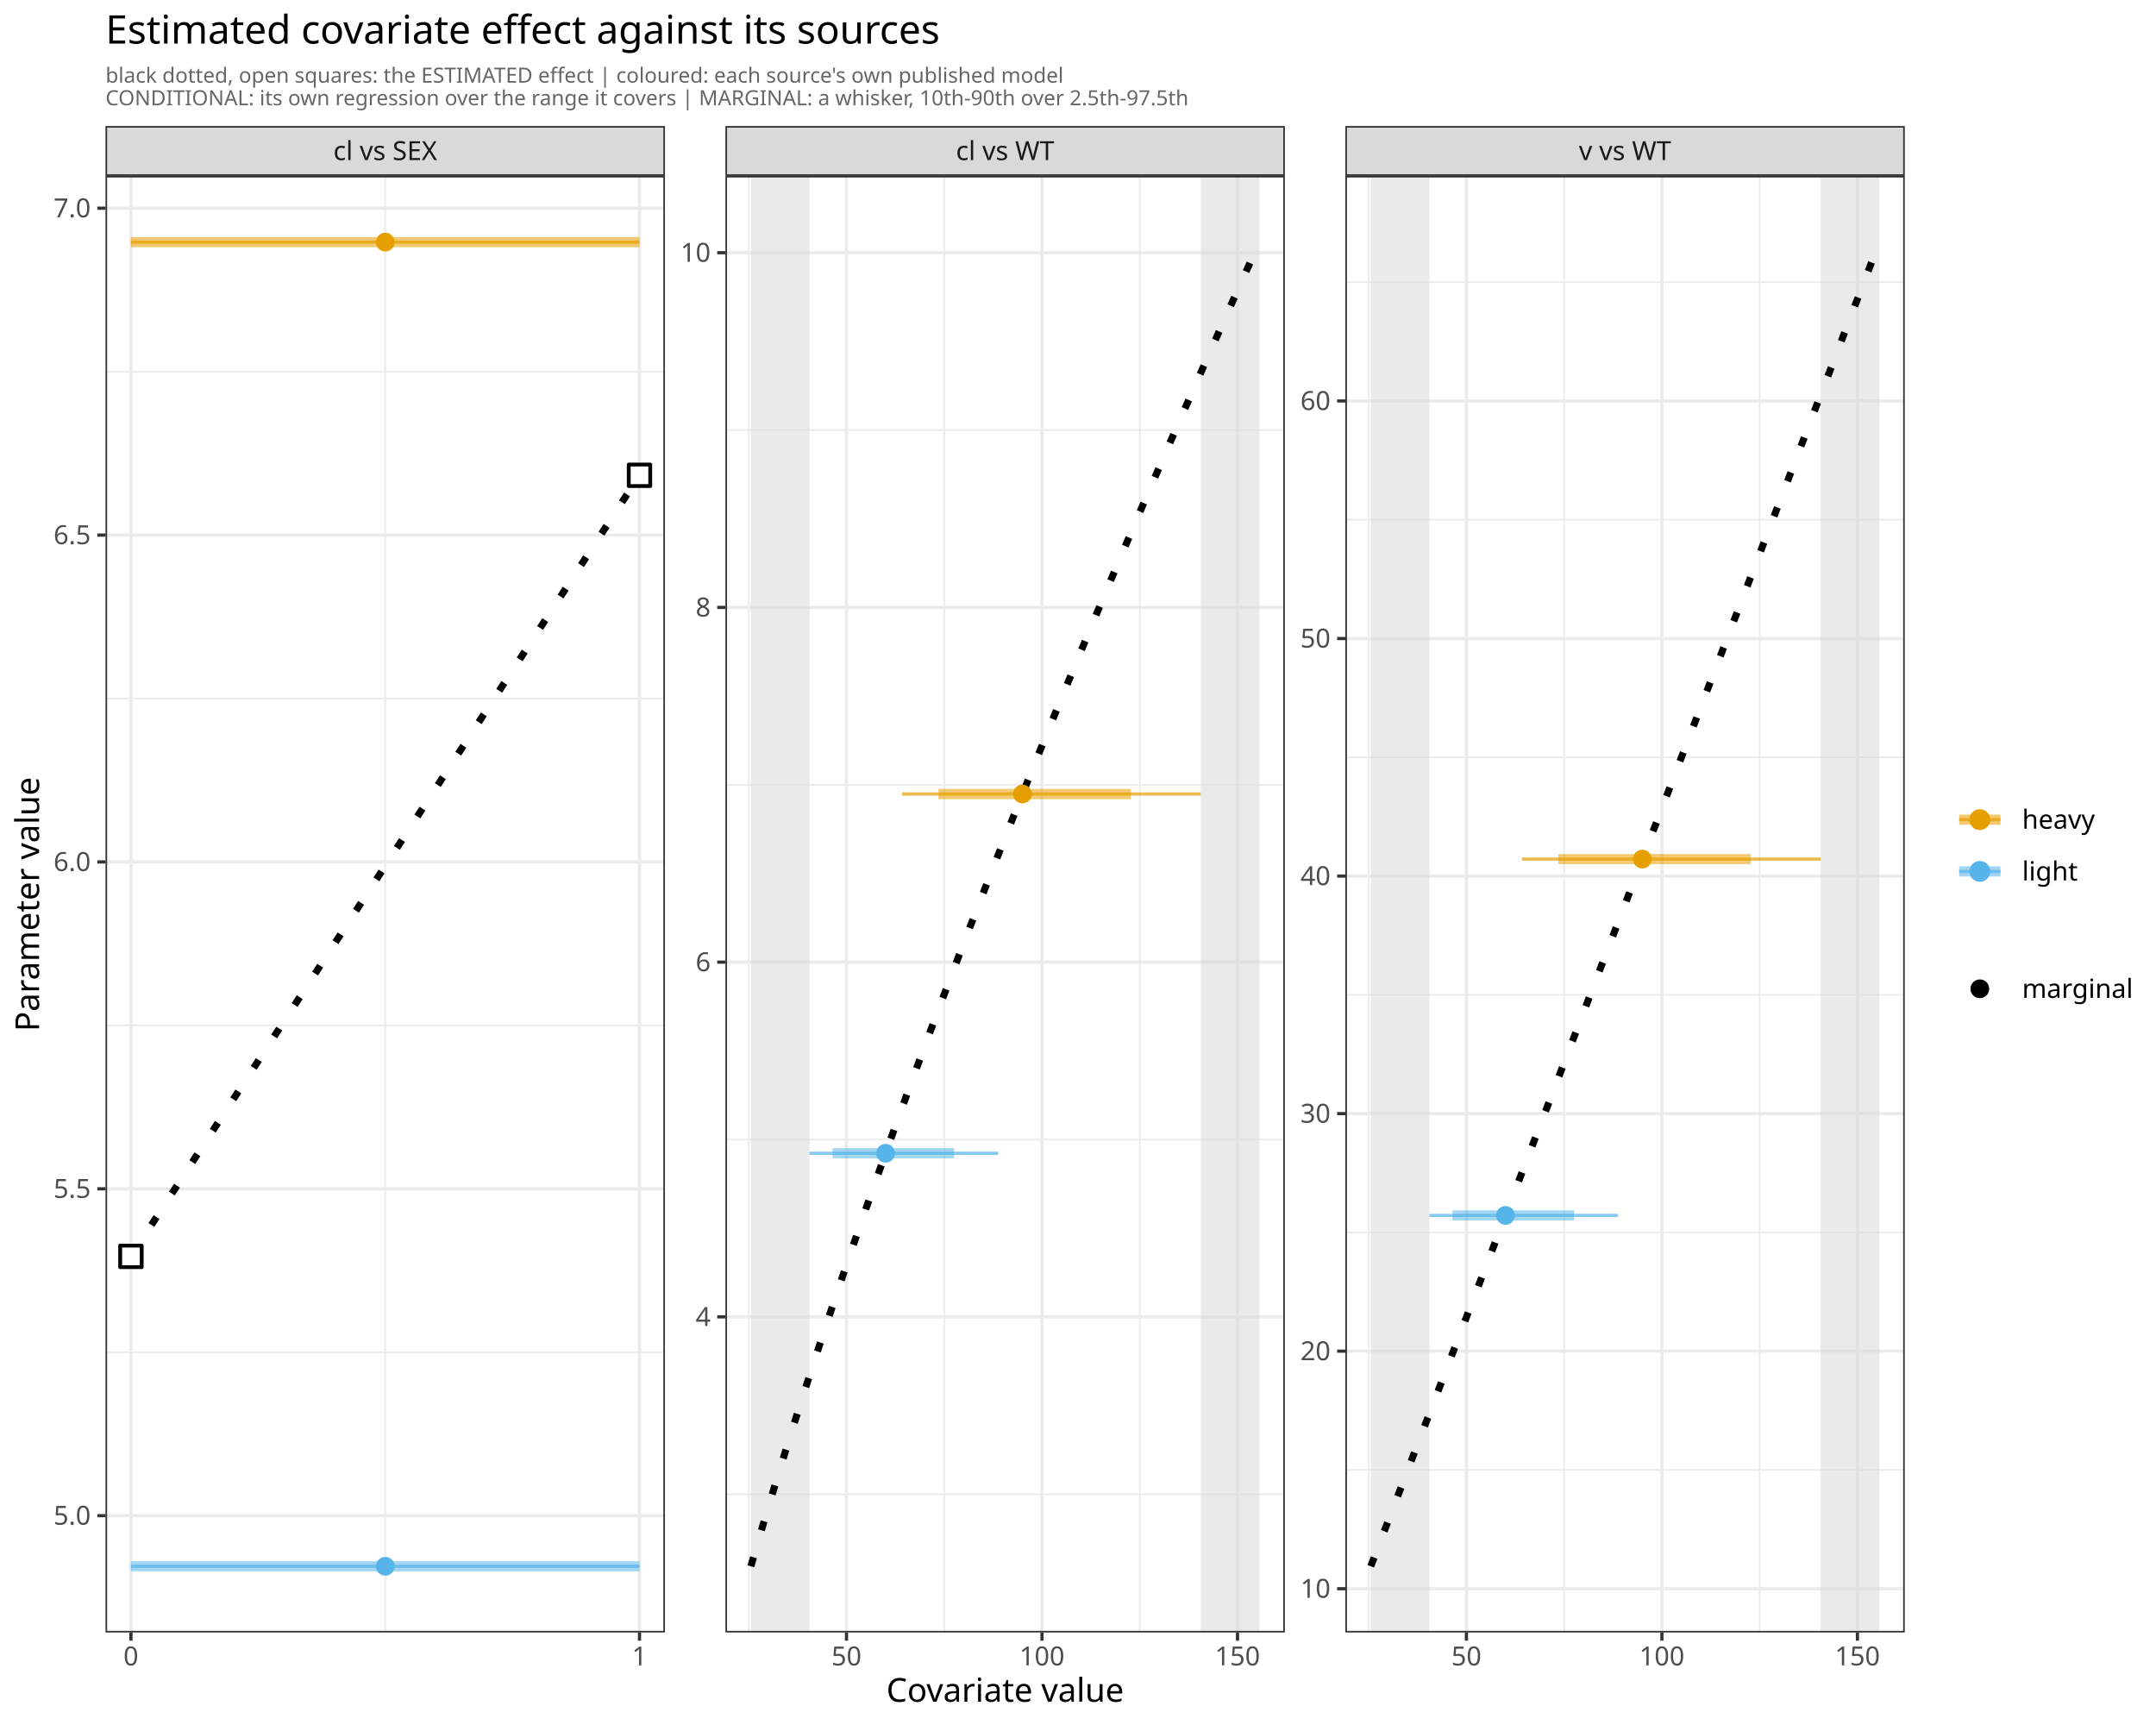
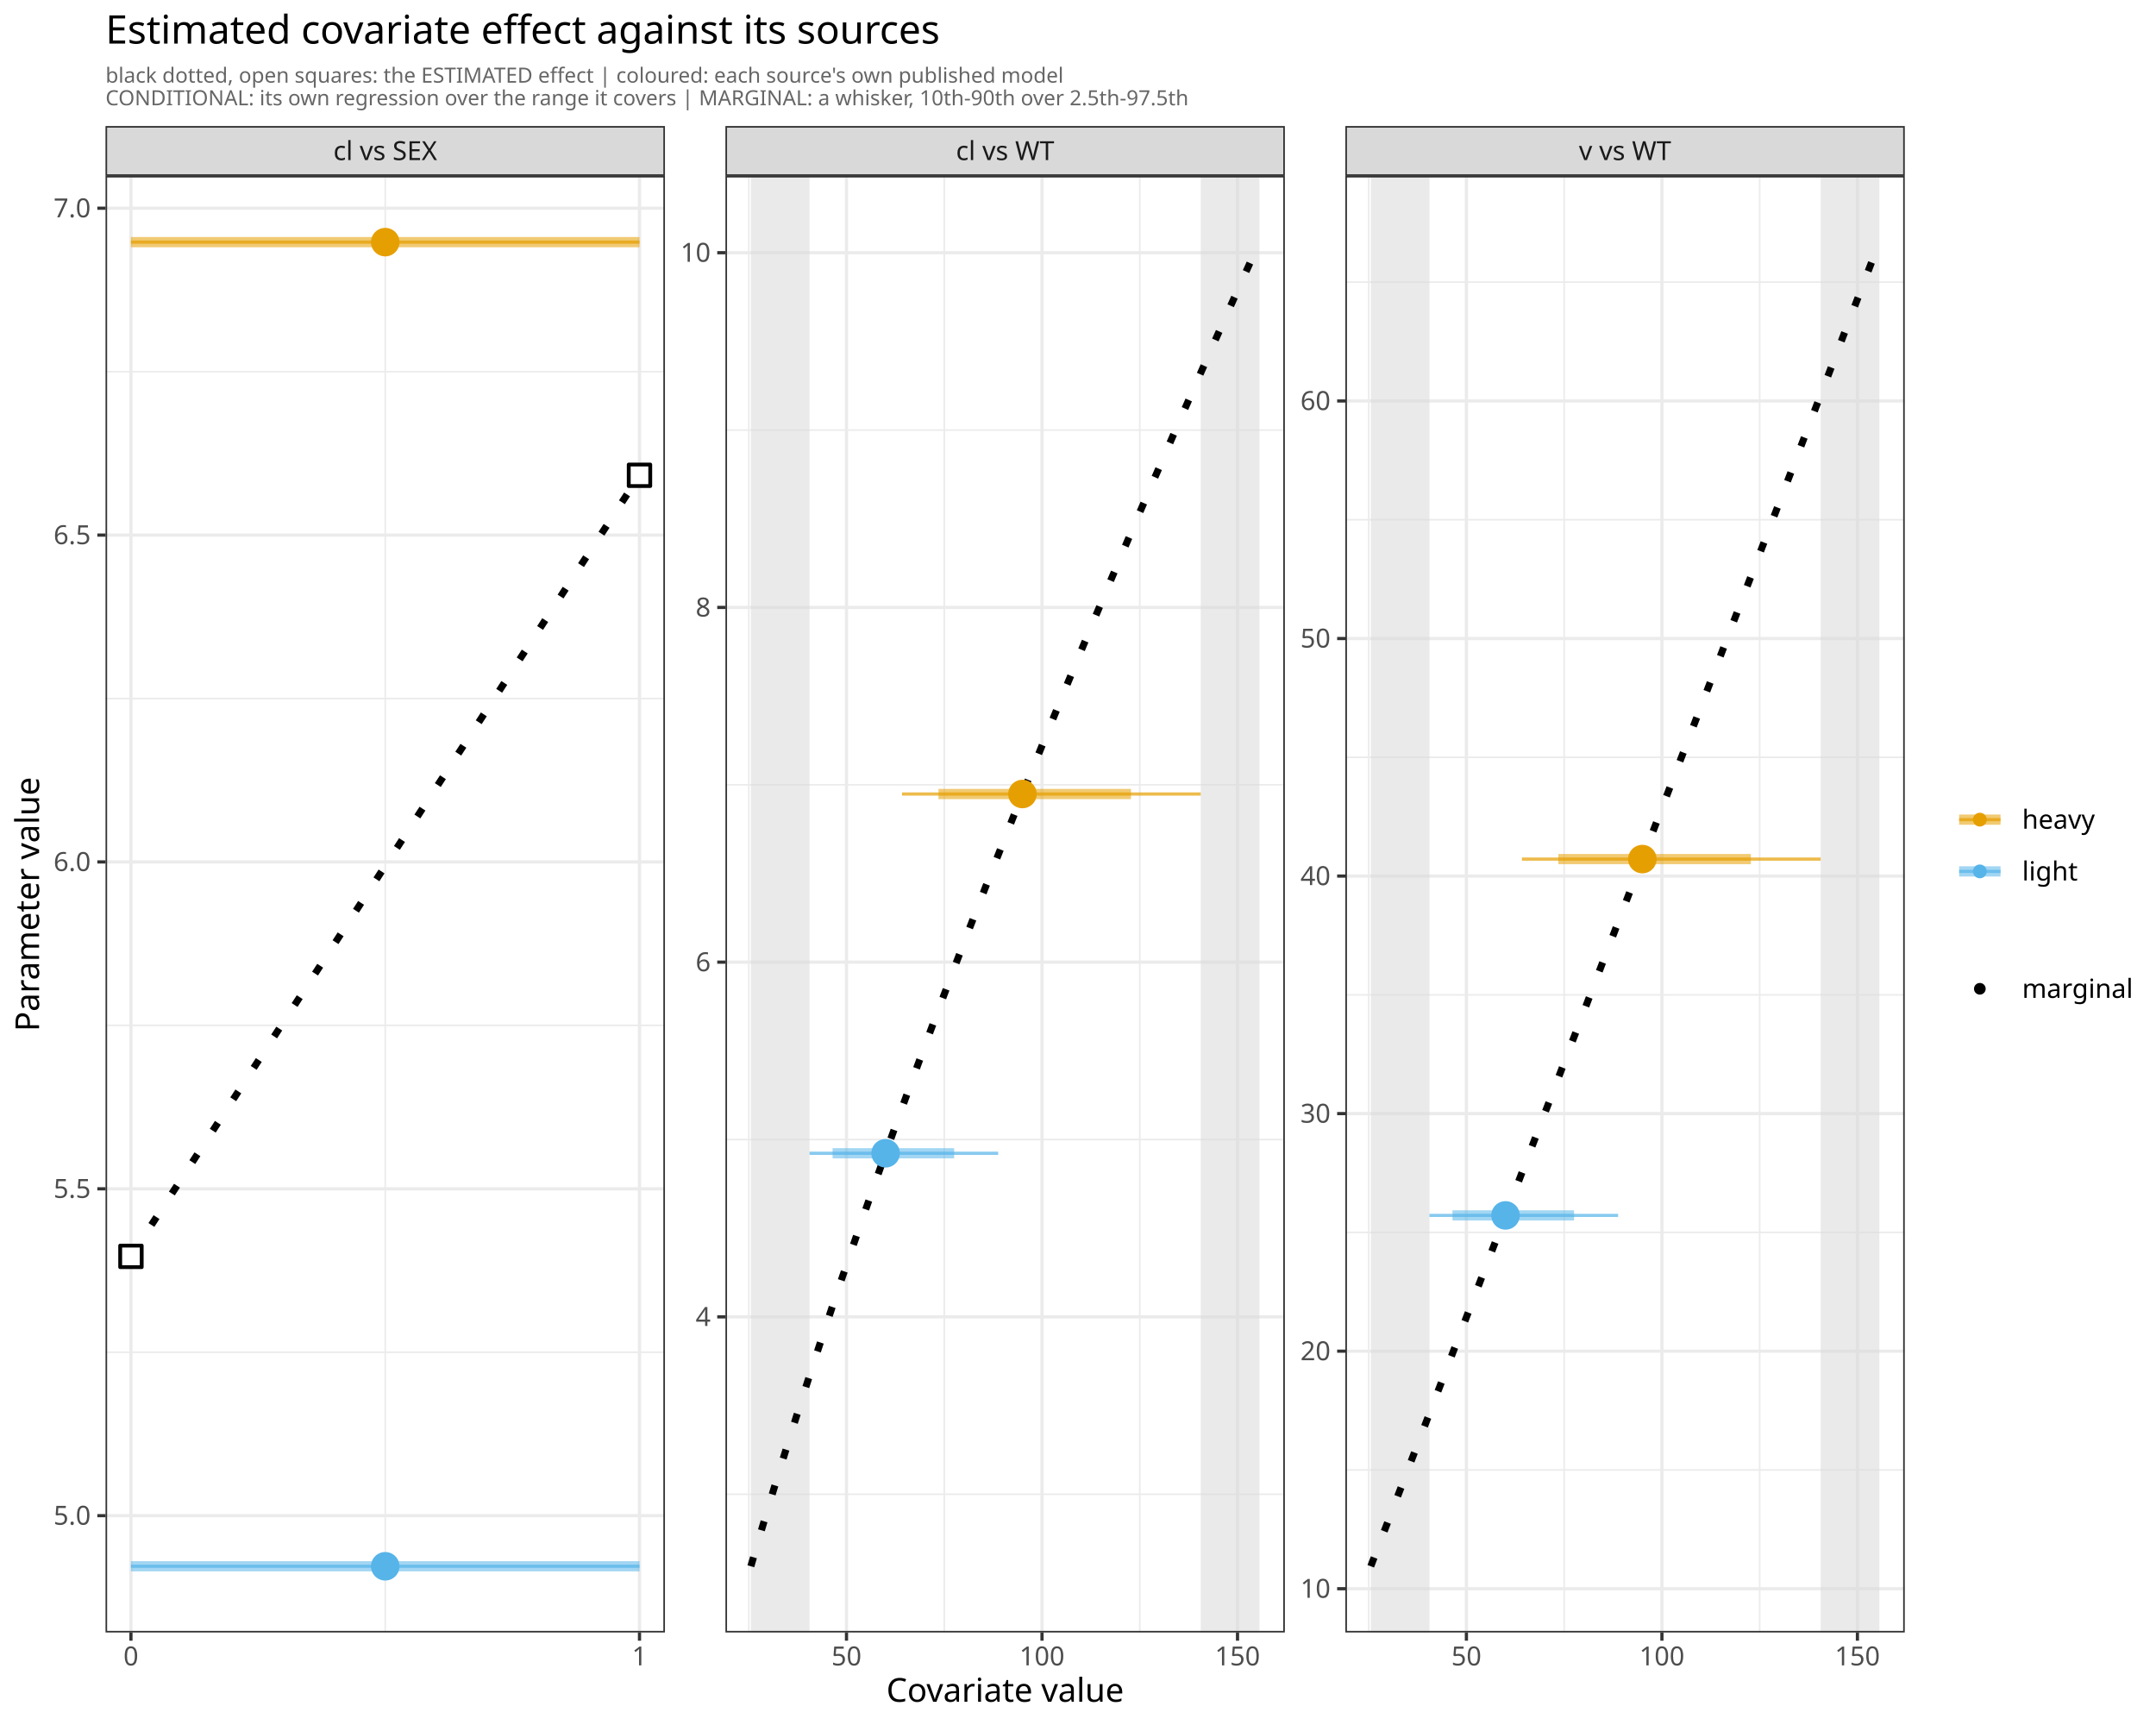
<svg xmlns="http://www.w3.org/2000/svg" class="svglite" data-engine-version="2.0" width="720.00pt" height="576.00pt" viewBox="0 0 720.00 576.00">
  <defs>
    <style type="text/css">
    .svglite line, .svglite polyline, .svglite polygon, .svglite path, .svglite rect, .svglite circle {
      fill: none;
      stroke: #000000;
      stroke-linecap: round;
      stroke-linejoin: round;
      stroke-miterlimit: 10.00;
    }
  </style>
  </defs>
  <rect width="100%" height="100%" style="stroke: none; fill: #FFFFFF;" />
  <defs>
    <clipPath id="cpMC4wMHw3MjAuMDB8MC4wMHw1NzYuMDA=">
      <rect x="0.00" y="0.00" width="720.00" height="576.00" />
    </clipPath>
  </defs>
  <g clip-path="url(#cpMC4wMHw3MjAuMDB8MC4wMHw1NzYuMDA=)">
    <rect x="-0" y="0.00" width="720.00" height="576.00" style="stroke-width: 1.07; stroke: #FFFFFF; fill: #FFFFFF;" />
  </g>
  <defs>
    <clipPath id="cpMzUuMjR8MjIyLjA2fDU4Ljc0fDU0NS4xMQ==">
      <rect x="35.24" y="58.74" width="186.82" height="486.37" />
    </clipPath>
  </defs>
  <g clip-path="url(#cpMzUuMjR8MjIyLjA2fDU4Ljc0fDU0NS4xMQ==)">
    <rect x="35.24" y="58.74" width="186.82" height="486.37" style="stroke-width: 1.07; stroke: none; fill: #FFFFFF;" />
    <polyline points="35.24,451.53 222.06,451.53 " style="stroke-width: 0.53; stroke: #EBEBEB; stroke-linecap: butt;" />
    <polyline points="35.24,342.38 222.06,342.38 " style="stroke-width: 0.53; stroke: #EBEBEB; stroke-linecap: butt;" />
    <polyline points="35.24,233.24 222.06,233.24 " style="stroke-width: 0.53; stroke: #EBEBEB; stroke-linecap: butt;" />
    <polyline points="35.24,124.10 222.06,124.10 " style="stroke-width: 0.53; stroke: #EBEBEB; stroke-linecap: butt;" />
    <polyline points="128.65,545.11 128.65,58.74 " style="stroke-width: 0.53; stroke: #EBEBEB; stroke-linecap: butt;" />
    <polyline points="35.24,506.10 222.06,506.10 " style="stroke-width: 1.07; stroke: #EBEBEB; stroke-linecap: butt;" />
    <polyline points="35.24,396.96 222.06,396.96 " style="stroke-width: 1.07; stroke: #EBEBEB; stroke-linecap: butt;" />
    <polyline points="35.24,287.81 222.06,287.81 " style="stroke-width: 1.07; stroke: #EBEBEB; stroke-linecap: butt;" />
    <polyline points="35.24,178.67 222.06,178.67 " style="stroke-width: 1.07; stroke: #EBEBEB; stroke-linecap: butt;" />
    <polyline points="35.24,69.53 222.06,69.53 " style="stroke-width: 1.07; stroke: #EBEBEB; stroke-linecap: butt;" />
    <polyline points="43.73,545.11 43.73,58.74 " style="stroke-width: 1.07; stroke: #EBEBEB; stroke-linecap: butt;" />
    <polyline points="213.56,545.11 213.56,58.74 " style="stroke-width: 1.07; stroke: #EBEBEB; stroke-linecap: butt;" />
    <polyline points="43.73,419.52 213.56,158.71 " style="stroke-width: 2.35; stroke-dasharray: 3.13,9.39; stroke-linecap: butt;" />
    <rect x="40.14" y="415.93" width="7.18" height="7.18" style="stroke-width: 1.28; fill: #FFFFFF;" />
    <rect x="209.97" y="155.12" width="7.18" height="7.18" style="stroke-width: 1.28; fill: #FFFFFF;" />
    <line x1="43.73" y1="80.85" x2="213.56" y2="80.85" style="stroke-width: 1.07; stroke: #E69F00; stroke-opacity: 0.70; stroke-linecap: butt;" />
    <line x1="43.73" y1="523.00" x2="213.56" y2="523.00" style="stroke-width: 1.07; stroke: #56B4E9; stroke-opacity: 0.70; stroke-linecap: butt;" />
    <line x1="43.73" y1="80.85" x2="213.56" y2="80.85" style="stroke-width: 3.41; stroke: #E69F00; stroke-opacity: 0.55; stroke-linecap: butt;" />
    <line x1="43.73" y1="523.00" x2="213.56" y2="523.00" style="stroke-width: 3.41; stroke: #56B4E9; stroke-opacity: 0.55; stroke-linecap: butt;" />
-     <circle cx="128.65" cy="80.85" r="3.13" style="stroke-width: 0.71; stroke: none; fill: #E69F00;" />
-     <circle cx="128.65" cy="523.00" r="3.13" style="stroke-width: 0.71; stroke: none; fill: #56B4E9;" />
+     <circle cx="128.65" cy="80.85" r="4.76" style="stroke-width: 0.71; stroke: none; fill: #E69F00;" />
+     <circle cx="128.65" cy="523.00" r="4.76" style="stroke-width: 0.71; stroke: none; fill: #56B4E9;" />
    <rect x="35.24" y="58.74" width="186.82" height="486.37" style="stroke-width: 1.07; stroke: #333333;" />
  </g>
  <g clip-path="url(#cpMC4wMHw3MjAuMDB8MC4wMHw1NzYuMDA=)">
</g>
  <defs>
    <clipPath id="cpMjQyLjI2fDQyOS4wOHw1OC43NHw1NDUuMTE=">
      <rect x="242.26" y="58.74" width="186.82" height="486.37" />
    </clipPath>
  </defs>
  <g clip-path="url(#cpMjQyLjI2fDQyOS4wOHw1OC43NHw1NDUuMTE=)">
    <rect x="242.26" y="58.74" width="186.82" height="486.37" style="stroke-width: 1.07; stroke: none; fill: #FFFFFF;" />
    <polyline points="242.26,498.95 429.08,498.95 " style="stroke-width: 0.53; stroke: #EBEBEB; stroke-linecap: butt;" />
    <polyline points="242.26,380.50 429.08,380.50 " style="stroke-width: 0.53; stroke: #EBEBEB; stroke-linecap: butt;" />
    <polyline points="242.26,262.05 429.08,262.05 " style="stroke-width: 0.53; stroke: #EBEBEB; stroke-linecap: butt;" />
    <polyline points="242.26,143.61 429.08,143.61 " style="stroke-width: 0.53; stroke: #EBEBEB; stroke-linecap: butt;" />
    <polyline points="250.05,545.11 250.05,58.74 " style="stroke-width: 0.53; stroke: #EBEBEB; stroke-linecap: butt;" />
    <polyline points="315.34,545.11 315.34,58.74 " style="stroke-width: 0.53; stroke: #EBEBEB; stroke-linecap: butt;" />
    <polyline points="380.63,545.11 380.63,58.74 " style="stroke-width: 0.53; stroke: #EBEBEB; stroke-linecap: butt;" />
    <polyline points="242.26,439.72 429.08,439.72 " style="stroke-width: 1.07; stroke: #EBEBEB; stroke-linecap: butt;" />
    <polyline points="242.26,321.28 429.08,321.28 " style="stroke-width: 1.07; stroke: #EBEBEB; stroke-linecap: butt;" />
    <polyline points="242.26,202.83 429.08,202.83 " style="stroke-width: 1.07; stroke: #EBEBEB; stroke-linecap: butt;" />
    <polyline points="242.26,84.39 429.08,84.39 " style="stroke-width: 1.07; stroke: #EBEBEB; stroke-linecap: butt;" />
    <polyline points="282.69,545.11 282.69,58.74 " style="stroke-width: 1.07; stroke: #EBEBEB; stroke-linecap: butt;" />
    <polyline points="347.98,545.11 347.98,58.74 " style="stroke-width: 1.07; stroke: #EBEBEB; stroke-linecap: butt;" />
    <polyline points="413.27,545.11 413.27,58.74 " style="stroke-width: 1.07; stroke: #EBEBEB; stroke-linecap: butt;" />
    <rect x="250.75" y="58.74" width="19.60" height="486.37" style="stroke-width: 1.07; stroke: none; stroke-linecap: butt; stroke-linejoin: miter; fill: #D9D9D9; fill-opacity: 0.55;" />
    <rect x="400.99" y="58.74" width="19.60" height="486.37" style="stroke-width: 1.07; stroke: none; stroke-linecap: butt; stroke-linejoin: miter; fill: #D9D9D9; fill-opacity: 0.55;" />
    <polyline points="250.75,523.00 252.18,518.10 253.60,513.24 255.03,508.44 256.46,503.67 257.88,498.96 259.31,494.28 260.74,489.64 262.17,485.04 263.59,480.48 265.02,475.95 266.45,471.45 267.87,466.99 269.30,462.56 270.73,458.16 272.16,453.79 273.58,449.45 275.01,445.14 276.44,440.85 277.86,436.59 279.29,432.35 280.72,428.14 282.15,423.95 283.57,419.78 285.00,415.64 286.43,411.51 287.86,407.41 289.28,403.33 290.71,399.27 292.14,395.23 293.56,391.21 294.99,387.21 296.42,383.23 297.85,379.26 299.27,375.31 300.70,371.38 302.13,367.47 303.55,363.57 304.98,359.69 306.41,355.82 307.84,351.97 309.26,348.14 310.69,344.32 312.12,340.51 313.54,336.72 314.97,332.95 316.40,329.18 317.83,325.43 319.25,321.69 320.68,317.97 322.11,314.26 323.53,310.56 324.96,306.88 326.39,303.20 327.82,299.54 329.24,295.89 330.67,292.25 332.10,288.63 333.53,285.01 334.95,281.41 336.38,277.81 337.81,274.23 339.23,270.66 340.66,267.10 342.09,263.55 343.52,260.01 344.94,256.47 346.37,252.95 347.80,249.44 349.22,245.94 350.65,242.45 352.08,238.96 353.51,235.49 354.93,232.03 356.36,228.57 357.79,225.12 359.21,221.69 360.64,218.26 362.07,214.83 363.50,211.42 364.92,208.02 366.35,204.62 367.78,201.23 369.20,197.85 370.63,194.48 372.06,191.12 373.49,187.76 374.91,184.41 376.34,181.07 377.77,177.74 379.19,174.41 380.62,171.09 382.05,167.78 383.48,164.48 384.90,161.18 386.33,157.89 387.76,154.61 389.19,151.33 390.61,148.06 392.04,144.80 393.47,141.54 394.89,138.29 396.32,135.05 397.75,131.81 399.18,128.58 400.60,125.36 402.03,122.14 403.46,118.93 404.88,115.72 406.31,112.52 407.74,109.33 409.17,106.14 410.59,102.96 412.02,99.78 413.45,96.61 414.87,93.45 416.30,90.29 417.73,87.14 419.16,83.99 420.58,80.85 " style="stroke-width: 2.35; stroke-dasharray: 3.13,9.39; stroke-linecap: butt;" />
    <line x1="301.23" y1="265.13" x2="400.99" y2="265.13" style="stroke-width: 1.07; stroke: #E69F00; stroke-opacity: 0.70; stroke-linecap: butt;" />
    <line x1="270.34" y1="385.09" x2="333.35" y2="385.09" style="stroke-width: 1.07; stroke: #56B4E9; stroke-opacity: 0.70; stroke-linecap: butt;" />
    <line x1="313.41" y1="265.13" x2="377.69" y2="265.13" style="stroke-width: 3.41; stroke: #E69F00; stroke-opacity: 0.55; stroke-linecap: butt;" />
    <line x1="278.04" y1="385.09" x2="318.64" y2="385.09" style="stroke-width: 3.41; stroke: #56B4E9; stroke-opacity: 0.55; stroke-linecap: butt;" />
-     <circle cx="341.45" cy="265.13" r="3.13" style="stroke-width: 0.71; stroke: none; fill: #E69F00;" />
-     <circle cx="295.75" cy="385.09" r="3.13" style="stroke-width: 0.71; stroke: none; fill: #56B4E9;" />
+     <circle cx="341.45" cy="265.13" r="4.76" style="stroke-width: 0.71; stroke: none; fill: #E69F00;" />
+     <circle cx="295.75" cy="385.09" r="4.76" style="stroke-width: 0.71; stroke: none; fill: #56B4E9;" />
    <rect x="242.26" y="58.74" width="186.82" height="486.37" style="stroke-width: 1.07; stroke: #333333;" />
  </g>
  <g clip-path="url(#cpMC4wMHw3MjAuMDB8MC4wMHw1NzYuMDA=)">
</g>
  <defs>
    <clipPath id="cpNDQ5LjI4fDYzNi4wOXw1OC43NHw1NDUuMTE=">
      <rect x="449.28" y="58.74" width="186.82" height="486.37" />
    </clipPath>
  </defs>
  <g clip-path="url(#cpNDQ5LjI4fDYzNi4wOXw1OC43NHw1NDUuMTE=)">
    <rect x="449.28" y="58.74" width="186.82" height="486.37" style="stroke-width: 1.07; stroke: none; fill: #FFFFFF;" />
    <polyline points="449.28,490.83 636.09,490.83 " style="stroke-width: 0.53; stroke: #EBEBEB; stroke-linecap: butt;" />
    <polyline points="449.28,411.51 636.09,411.51 " style="stroke-width: 0.53; stroke: #EBEBEB; stroke-linecap: butt;" />
    <polyline points="449.28,332.19 636.09,332.19 " style="stroke-width: 0.53; stroke: #EBEBEB; stroke-linecap: butt;" />
    <polyline points="449.28,252.87 636.09,252.87 " style="stroke-width: 0.53; stroke: #EBEBEB; stroke-linecap: butt;" />
    <polyline points="449.28,173.55 636.09,173.55 " style="stroke-width: 0.53; stroke: #EBEBEB; stroke-linecap: butt;" />
    <polyline points="449.28,94.22 636.09,94.22 " style="stroke-width: 0.53; stroke: #EBEBEB; stroke-linecap: butt;" />
    <polyline points="457.07,545.11 457.07,58.74 " style="stroke-width: 0.53; stroke: #EBEBEB; stroke-linecap: butt;" />
    <polyline points="522.36,545.11 522.36,58.74 " style="stroke-width: 0.53; stroke: #EBEBEB; stroke-linecap: butt;" />
    <polyline points="587.64,545.11 587.64,58.74 " style="stroke-width: 0.53; stroke: #EBEBEB; stroke-linecap: butt;" />
    <polyline points="449.28,530.49 636.09,530.49 " style="stroke-width: 1.07; stroke: #EBEBEB; stroke-linecap: butt;" />
    <polyline points="449.28,451.17 636.09,451.17 " style="stroke-width: 1.07; stroke: #EBEBEB; stroke-linecap: butt;" />
    <polyline points="449.28,371.85 636.09,371.85 " style="stroke-width: 1.07; stroke: #EBEBEB; stroke-linecap: butt;" />
    <polyline points="449.28,292.53 636.09,292.53 " style="stroke-width: 1.07; stroke: #EBEBEB; stroke-linecap: butt;" />
    <polyline points="449.28,213.21 636.09,213.21 " style="stroke-width: 1.07; stroke: #EBEBEB; stroke-linecap: butt;" />
    <polyline points="449.28,133.89 636.09,133.89 " style="stroke-width: 1.07; stroke: #EBEBEB; stroke-linecap: butt;" />
    <polyline points="489.71,545.11 489.71,58.74 " style="stroke-width: 1.07; stroke: #EBEBEB; stroke-linecap: butt;" />
    <polyline points="555.00,545.11 555.00,58.74 " style="stroke-width: 1.07; stroke: #EBEBEB; stroke-linecap: butt;" />
    <polyline points="620.29,545.11 620.29,58.74 " style="stroke-width: 1.07; stroke: #EBEBEB; stroke-linecap: butt;" />
    <rect x="457.77" y="58.74" width="19.60" height="486.37" style="stroke-width: 1.07; stroke: none; stroke-linecap: butt; stroke-linejoin: miter; fill: #D9D9D9; fill-opacity: 0.55;" />
    <rect x="608.01" y="58.74" width="19.60" height="486.37" style="stroke-width: 1.07; stroke: none; stroke-linecap: butt; stroke-linejoin: miter; fill: #D9D9D9; fill-opacity: 0.55;" />
    <polyline points="457.77,523.00 459.19,519.29 460.62,515.57 462.05,511.86 463.48,508.14 464.90,504.43 466.33,500.71 467.76,497.00 469.18,493.28 470.61,489.56 472.04,485.85 473.47,482.13 474.89,478.42 476.32,474.70 477.75,470.99 479.17,467.27 480.60,463.56 482.03,459.84 483.46,456.12 484.88,452.41 486.31,448.69 487.74,444.98 489.16,441.26 490.59,437.55 492.02,433.83 493.45,430.12 494.87,426.40 496.30,422.68 497.73,418.97 499.16,415.25 500.58,411.54 502.01,407.82 503.44,404.11 504.86,400.39 506.29,396.68 507.72,392.96 509.15,389.24 510.57,385.53 512.00,381.81 513.43,378.10 514.85,374.38 516.28,370.67 517.71,366.95 519.14,363.24 520.56,359.52 521.99,355.80 523.42,352.09 524.84,348.37 526.27,344.66 527.70,340.94 529.13,337.23 530.55,333.51 531.98,329.79 533.41,326.08 534.83,322.36 536.26,318.65 537.69,314.93 539.12,311.22 540.54,307.50 541.97,303.79 543.40,300.07 544.83,296.35 546.25,292.64 547.68,288.92 549.11,285.21 550.53,281.49 551.96,277.78 553.39,274.06 554.82,270.35 556.24,266.63 557.67,262.91 559.10,259.20 560.52,255.48 561.95,251.77 563.38,248.05 564.81,244.34 566.23,240.62 567.66,236.91 569.09,233.19 570.51,229.47 571.94,225.76 573.37,222.04 574.80,218.33 576.22,214.61 577.65,210.90 579.08,207.18 580.50,203.47 581.93,199.75 583.36,196.03 584.79,192.32 586.21,188.60 587.64,184.89 589.07,181.17 590.50,177.46 591.92,173.74 593.35,170.03 594.78,166.31 596.20,162.59 597.63,158.88 599.06,155.16 600.49,151.45 601.91,147.73 603.34,144.02 604.77,140.30 606.19,136.58 607.62,132.87 609.05,129.15 610.48,125.44 611.90,121.72 613.33,118.01 614.76,114.29 616.18,110.58 617.61,106.86 619.04,103.14 620.47,99.43 621.89,95.71 623.32,92.00 624.75,88.28 626.17,84.57 627.60,80.85 " style="stroke-width: 2.35; stroke-dasharray: 3.13,9.39; stroke-linecap: butt;" />
    <line x1="508.24" y1="286.86" x2="608.01" y2="286.86" style="stroke-width: 1.07; stroke: #E69F00; stroke-opacity: 0.70; stroke-linecap: butt;" />
    <line x1="477.36" y1="405.84" x2="540.37" y2="405.84" style="stroke-width: 1.07; stroke: #56B4E9; stroke-opacity: 0.70; stroke-linecap: butt;" />
    <line x1="520.42" y1="286.86" x2="584.71" y2="286.86" style="stroke-width: 3.41; stroke: #E69F00; stroke-opacity: 0.55; stroke-linecap: butt;" />
    <line x1="485.06" y1="405.84" x2="525.66" y2="405.84" style="stroke-width: 3.41; stroke: #56B4E9; stroke-opacity: 0.55; stroke-linecap: butt;" />
-     <circle cx="548.47" cy="286.86" r="3.13" style="stroke-width: 0.71; stroke: none; fill: #E69F00;" />
-     <circle cx="502.77" cy="405.84" r="3.13" style="stroke-width: 0.71; stroke: none; fill: #56B4E9;" />
+     <circle cx="548.47" cy="286.86" r="4.76" style="stroke-width: 0.71; stroke: none; fill: #E69F00;" />
+     <circle cx="502.77" cy="405.84" r="4.76" style="stroke-width: 0.71; stroke: none; fill: #56B4E9;" />
    <rect x="449.28" y="58.74" width="186.82" height="486.37" style="stroke-width: 1.07; stroke: #333333;" />
  </g>
  <g clip-path="url(#cpMC4wMHw3MjAuMDB8MC4wMHw1NzYuMDA=)">
</g>
  <defs>
    <clipPath id="cpMzUuMjR8MjIyLjA2fDQyLjA5fDU4Ljc0">
      <rect x="35.24" y="42.09" width="186.82" height="16.65" />
    </clipPath>
  </defs>
  <g clip-path="url(#cpMzUuMjR8MjIyLjA2fDQyLjA5fDU4Ljc0)">
    <rect x="35.24" y="42.09" width="186.82" height="16.65" style="stroke-width: 1.07; stroke: #333333; fill: #D9D9D9;" />
    <text x="128.65" y="53.45" text-anchor="middle" style="font-size: 8.80px; fill: #1A1A1A; font-family: sans;" textLength="42.56px" lengthAdjust="spacingAndGlyphs">cl  vs  SEX</text>
  </g>
  <g clip-path="url(#cpMC4wMHw3MjAuMDB8MC4wMHw1NzYuMDA=)">
</g>
  <defs>
    <clipPath id="cpMjQyLjI2fDQyOS4wOHw0Mi4wOXw1OC43NA==">
      <rect x="242.26" y="42.09" width="186.82" height="16.65" />
    </clipPath>
  </defs>
  <g clip-path="url(#cpMjQyLjI2fDQyOS4wOHw0Mi4wOXw1OC43NA==)">
    <rect x="242.26" y="42.09" width="186.82" height="16.65" style="stroke-width: 1.07; stroke: #333333; fill: #D9D9D9;" />
    <text x="335.67" y="53.45" text-anchor="middle" style="font-size: 8.80px; fill: #1A1A1A; font-family: sans;" textLength="38.62px" lengthAdjust="spacingAndGlyphs">cl  vs  WT</text>
  </g>
  <g clip-path="url(#cpMC4wMHw3MjAuMDB8MC4wMHw1NzYuMDA=)">
</g>
  <defs>
    <clipPath id="cpNDQ5LjI4fDYzNi4wOXw0Mi4wOXw1OC43NA==">
      <rect x="449.28" y="42.09" width="186.82" height="16.65" />
    </clipPath>
  </defs>
  <g clip-path="url(#cpNDQ5LjI4fDYzNi4wOXw0Mi4wOXw1OC43NA==)">
    <rect x="449.28" y="42.09" width="186.82" height="16.65" style="stroke-width: 1.07; stroke: #333333; fill: #D9D9D9;" />
    <text x="542.68" y="53.45" text-anchor="middle" style="font-size: 8.80px; fill: #1A1A1A; font-family: sans;" textLength="36.67px" lengthAdjust="spacingAndGlyphs">v  vs  WT</text>
  </g>
  <g clip-path="url(#cpMC4wMHw3MjAuMDB8MC4wMHw1NzYuMDA=)">
    <polyline points="43.73,547.85 43.73,545.11 " style="stroke-width: 1.07; stroke: #333333; stroke-linecap: butt;" />
    <polyline points="213.56,547.85 213.56,545.11 " style="stroke-width: 1.07; stroke: #333333; stroke-linecap: butt;" />
    <text x="43.73" y="556.10" text-anchor="middle" style="font-size: 8.80px; fill: #4D4D4D; font-family: sans;" textLength="4.89px" lengthAdjust="spacingAndGlyphs">0</text>
    <text x="213.56" y="556.10" text-anchor="middle" style="font-size: 8.80px; fill: #4D4D4D; font-family: sans;" textLength="4.89px" lengthAdjust="spacingAndGlyphs">1</text>
    <polyline points="282.69,547.85 282.69,545.11 " style="stroke-width: 1.07; stroke: #333333; stroke-linecap: butt;" />
    <polyline points="347.98,547.85 347.98,545.11 " style="stroke-width: 1.07; stroke: #333333; stroke-linecap: butt;" />
    <polyline points="413.27,547.85 413.27,545.11 " style="stroke-width: 1.07; stroke: #333333; stroke-linecap: butt;" />
    <text x="282.69" y="556.10" text-anchor="middle" style="font-size: 8.80px; fill: #4D4D4D; font-family: sans;" textLength="9.79px" lengthAdjust="spacingAndGlyphs">50</text>
    <text x="347.98" y="556.10" text-anchor="middle" style="font-size: 8.80px; fill: #4D4D4D; font-family: sans;" textLength="14.68px" lengthAdjust="spacingAndGlyphs">100</text>
    <text x="413.27" y="556.10" text-anchor="middle" style="font-size: 8.80px; fill: #4D4D4D; font-family: sans;" textLength="14.68px" lengthAdjust="spacingAndGlyphs">150</text>
    <polyline points="489.71,547.85 489.71,545.11 " style="stroke-width: 1.07; stroke: #333333; stroke-linecap: butt;" />
    <polyline points="555.00,547.85 555.00,545.11 " style="stroke-width: 1.07; stroke: #333333; stroke-linecap: butt;" />
    <polyline points="620.29,547.85 620.29,545.11 " style="stroke-width: 1.07; stroke: #333333; stroke-linecap: butt;" />
    <text x="489.71" y="556.10" text-anchor="middle" style="font-size: 8.80px; fill: #4D4D4D; font-family: sans;" textLength="9.79px" lengthAdjust="spacingAndGlyphs">50</text>
    <text x="555.00" y="556.10" text-anchor="middle" style="font-size: 8.80px; fill: #4D4D4D; font-family: sans;" textLength="14.68px" lengthAdjust="spacingAndGlyphs">100</text>
    <text x="620.29" y="556.10" text-anchor="middle" style="font-size: 8.80px; fill: #4D4D4D; font-family: sans;" textLength="14.68px" lengthAdjust="spacingAndGlyphs">150</text>
    <text x="444.34" y="533.52" text-anchor="end" style="font-size: 8.80px; fill: #4D4D4D; font-family: sans;" textLength="9.79px" lengthAdjust="spacingAndGlyphs">10</text>
    <text x="444.34" y="454.20" text-anchor="end" style="font-size: 8.80px; fill: #4D4D4D; font-family: sans;" textLength="9.79px" lengthAdjust="spacingAndGlyphs">20</text>
    <text x="444.34" y="374.88" text-anchor="end" style="font-size: 8.80px; fill: #4D4D4D; font-family: sans;" textLength="9.79px" lengthAdjust="spacingAndGlyphs">30</text>
    <text x="444.34" y="295.55" text-anchor="end" style="font-size: 8.80px; fill: #4D4D4D; font-family: sans;" textLength="9.79px" lengthAdjust="spacingAndGlyphs">40</text>
    <text x="444.34" y="216.23" text-anchor="end" style="font-size: 8.80px; fill: #4D4D4D; font-family: sans;" textLength="9.79px" lengthAdjust="spacingAndGlyphs">50</text>
    <text x="444.34" y="136.91" text-anchor="end" style="font-size: 8.80px; fill: #4D4D4D; font-family: sans;" textLength="9.79px" lengthAdjust="spacingAndGlyphs">60</text>
    <polyline points="446.54,530.49 449.28,530.49 " style="stroke-width: 1.07; stroke: #333333; stroke-linecap: butt;" />
    <polyline points="446.54,451.17 449.28,451.17 " style="stroke-width: 1.07; stroke: #333333; stroke-linecap: butt;" />
    <polyline points="446.54,371.85 449.28,371.85 " style="stroke-width: 1.07; stroke: #333333; stroke-linecap: butt;" />
    <polyline points="446.54,292.53 449.28,292.53 " style="stroke-width: 1.07; stroke: #333333; stroke-linecap: butt;" />
    <polyline points="446.54,213.21 449.28,213.21 " style="stroke-width: 1.07; stroke: #333333; stroke-linecap: butt;" />
    <polyline points="446.54,133.89 449.28,133.89 " style="stroke-width: 1.07; stroke: #333333; stroke-linecap: butt;" />
    <text x="237.33" y="442.75" text-anchor="end" style="font-size: 8.80px; fill: #4D4D4D; font-family: sans;" textLength="4.89px" lengthAdjust="spacingAndGlyphs">4</text>
    <text x="237.33" y="324.31" text-anchor="end" style="font-size: 8.80px; fill: #4D4D4D; font-family: sans;" textLength="4.89px" lengthAdjust="spacingAndGlyphs">6</text>
    <text x="237.33" y="205.86" text-anchor="end" style="font-size: 8.80px; fill: #4D4D4D; font-family: sans;" textLength="4.89px" lengthAdjust="spacingAndGlyphs">8</text>
    <text x="237.33" y="87.41" text-anchor="end" style="font-size: 8.80px; fill: #4D4D4D; font-family: sans;" textLength="9.79px" lengthAdjust="spacingAndGlyphs">10</text>
    <polyline points="239.52,439.72 242.26,439.72 " style="stroke-width: 1.07; stroke: #333333; stroke-linecap: butt;" />
    <polyline points="239.52,321.28 242.26,321.28 " style="stroke-width: 1.07; stroke: #333333; stroke-linecap: butt;" />
    <polyline points="239.52,202.83 242.26,202.83 " style="stroke-width: 1.07; stroke: #333333; stroke-linecap: butt;" />
    <polyline points="239.52,84.39 242.26,84.39 " style="stroke-width: 1.07; stroke: #333333; stroke-linecap: butt;" />
    <text x="30.31" y="509.12" text-anchor="end" style="font-size: 8.80px; fill: #4D4D4D; font-family: sans;" textLength="12.23px" lengthAdjust="spacingAndGlyphs">5.0</text>
    <text x="30.31" y="399.98" text-anchor="end" style="font-size: 8.80px; fill: #4D4D4D; font-family: sans;" textLength="12.23px" lengthAdjust="spacingAndGlyphs">5.5</text>
    <text x="30.31" y="290.84" text-anchor="end" style="font-size: 8.80px; fill: #4D4D4D; font-family: sans;" textLength="12.23px" lengthAdjust="spacingAndGlyphs">6.0</text>
    <text x="30.31" y="181.70" text-anchor="end" style="font-size: 8.80px; fill: #4D4D4D; font-family: sans;" textLength="12.23px" lengthAdjust="spacingAndGlyphs">6.5</text>
    <text x="30.31" y="72.56" text-anchor="end" style="font-size: 8.80px; fill: #4D4D4D; font-family: sans;" textLength="12.23px" lengthAdjust="spacingAndGlyphs">7.0</text>
    <polyline points="32.50,506.10 35.24,506.10 " style="stroke-width: 1.07; stroke: #333333; stroke-linecap: butt;" />
    <polyline points="32.50,396.96 35.24,396.96 " style="stroke-width: 1.07; stroke: #333333; stroke-linecap: butt;" />
    <polyline points="32.50,287.81 35.24,287.81 " style="stroke-width: 1.07; stroke: #333333; stroke-linecap: butt;" />
    <polyline points="32.50,178.67 35.24,178.67 " style="stroke-width: 1.07; stroke: #333333; stroke-linecap: butt;" />
    <polyline points="32.50,69.53 35.24,69.53 " style="stroke-width: 1.07; stroke: #333333; stroke-linecap: butt;" />
    <text x="335.67" y="568.24" text-anchor="middle" style="font-size: 11.00px; font-family: sans;" textLength="76.44px" lengthAdjust="spacingAndGlyphs">Covariate value</text>
    <text transform="translate(13.05,301.93) rotate(-90)" text-anchor="middle" style="font-size: 11.00px; font-family: sans;" textLength="80.72px" lengthAdjust="spacingAndGlyphs">Parameter value</text>
    <rect x="647.05" y="259.57" width="57.21" height="45.52" style="stroke-width: 1.07; stroke: none; fill: #FFFFFF;" />
    <rect x="652.53" y="265.05" width="17.28" height="17.28" style="stroke-width: 1.07; stroke: none; fill: #FFFFFF;" />
    <line x1="654.26" y1="273.69" x2="668.08" y2="273.69" style="stroke-width: 1.07; stroke: #E69F00; stroke-opacity: 0.70; stroke-linecap: butt;" />
    <line x1="654.26" y1="273.69" x2="668.08" y2="273.69" style="stroke-width: 3.41; stroke: #E69F00; stroke-opacity: 0.55; stroke-linecap: butt;" />
-     <circle cx="661.17" cy="273.69" r="3.13" style="stroke-width: 0.71; stroke: #E69F00; fill: #E69F00;" />
+     <circle cx="661.17" cy="273.69" r="1.95" style="stroke-width: 0.71; stroke: #E69F00; fill: #E69F00;" />
    <rect x="652.53" y="282.33" width="17.28" height="17.28" style="stroke-width: 1.07; stroke: none; fill: #FFFFFF;" />
    <line x1="654.26" y1="290.97" x2="668.08" y2="290.97" style="stroke-width: 1.07; stroke: #56B4E9; stroke-opacity: 0.70; stroke-linecap: butt;" />
    <line x1="654.26" y1="290.97" x2="668.08" y2="290.97" style="stroke-width: 3.41; stroke: #56B4E9; stroke-opacity: 0.55; stroke-linecap: butt;" />
-     <circle cx="661.17" cy="290.97" r="3.13" style="stroke-width: 0.71; stroke: #56B4E9; fill: #56B4E9;" />
+     <circle cx="661.17" cy="290.97" r="1.95" style="stroke-width: 0.71; stroke: #56B4E9; fill: #56B4E9;" />
    <text x="675.29" y="276.72" style="font-size: 8.80px; font-family: sans;" textLength="23.49px" lengthAdjust="spacingAndGlyphs">heavy</text>
    <text x="675.29" y="294.00" style="font-size: 8.80px; font-family: sans;" textLength="16.14px" lengthAdjust="spacingAndGlyphs">light</text>
    <rect x="647.05" y="316.05" width="67.47" height="28.24" style="stroke-width: 1.07; stroke: none; fill: #FFFFFF;" />
    <rect x="652.53" y="321.53" width="17.28" height="17.28" style="stroke-width: 1.07; stroke: none; fill: #FFFFFF;" />
-     <circle cx="661.17" cy="330.17" r="3.13" style="stroke-width: 0.71; stroke: none; fill: #000000;" />
+     <circle cx="661.17" cy="330.17" r="1.95" style="stroke-width: 0.71; stroke: none; fill: #000000;" />
    <text x="675.29" y="333.20" style="font-size: 8.80px; font-family: sans;" textLength="33.75px" lengthAdjust="spacingAndGlyphs">marginal</text>
    <text x="35.24" y="27.60" style="font-size: 7.00px; fill: #666666; font-family: sans;" textLength="311.76px" lengthAdjust="spacingAndGlyphs">black dotted, open squares: the ESTIMATED effect  |  coloured: each source's own published model </text>
    <text x="35.24" y="35.16" style="font-size: 7.00px; fill: #666666; font-family: sans;" textLength="351.24px" lengthAdjust="spacingAndGlyphs">CONDITIONAL: its own regression over the range it covers  |  MARGINAL: a whisker, 10th-90th over 2.5th-97.5th</text>
    <text x="35.24" y="14.56" style="font-size: 13.20px; font-family: sans;" textLength="264.91px" lengthAdjust="spacingAndGlyphs">Estimated covariate effect against its sources</text>
  </g>
</svg>
